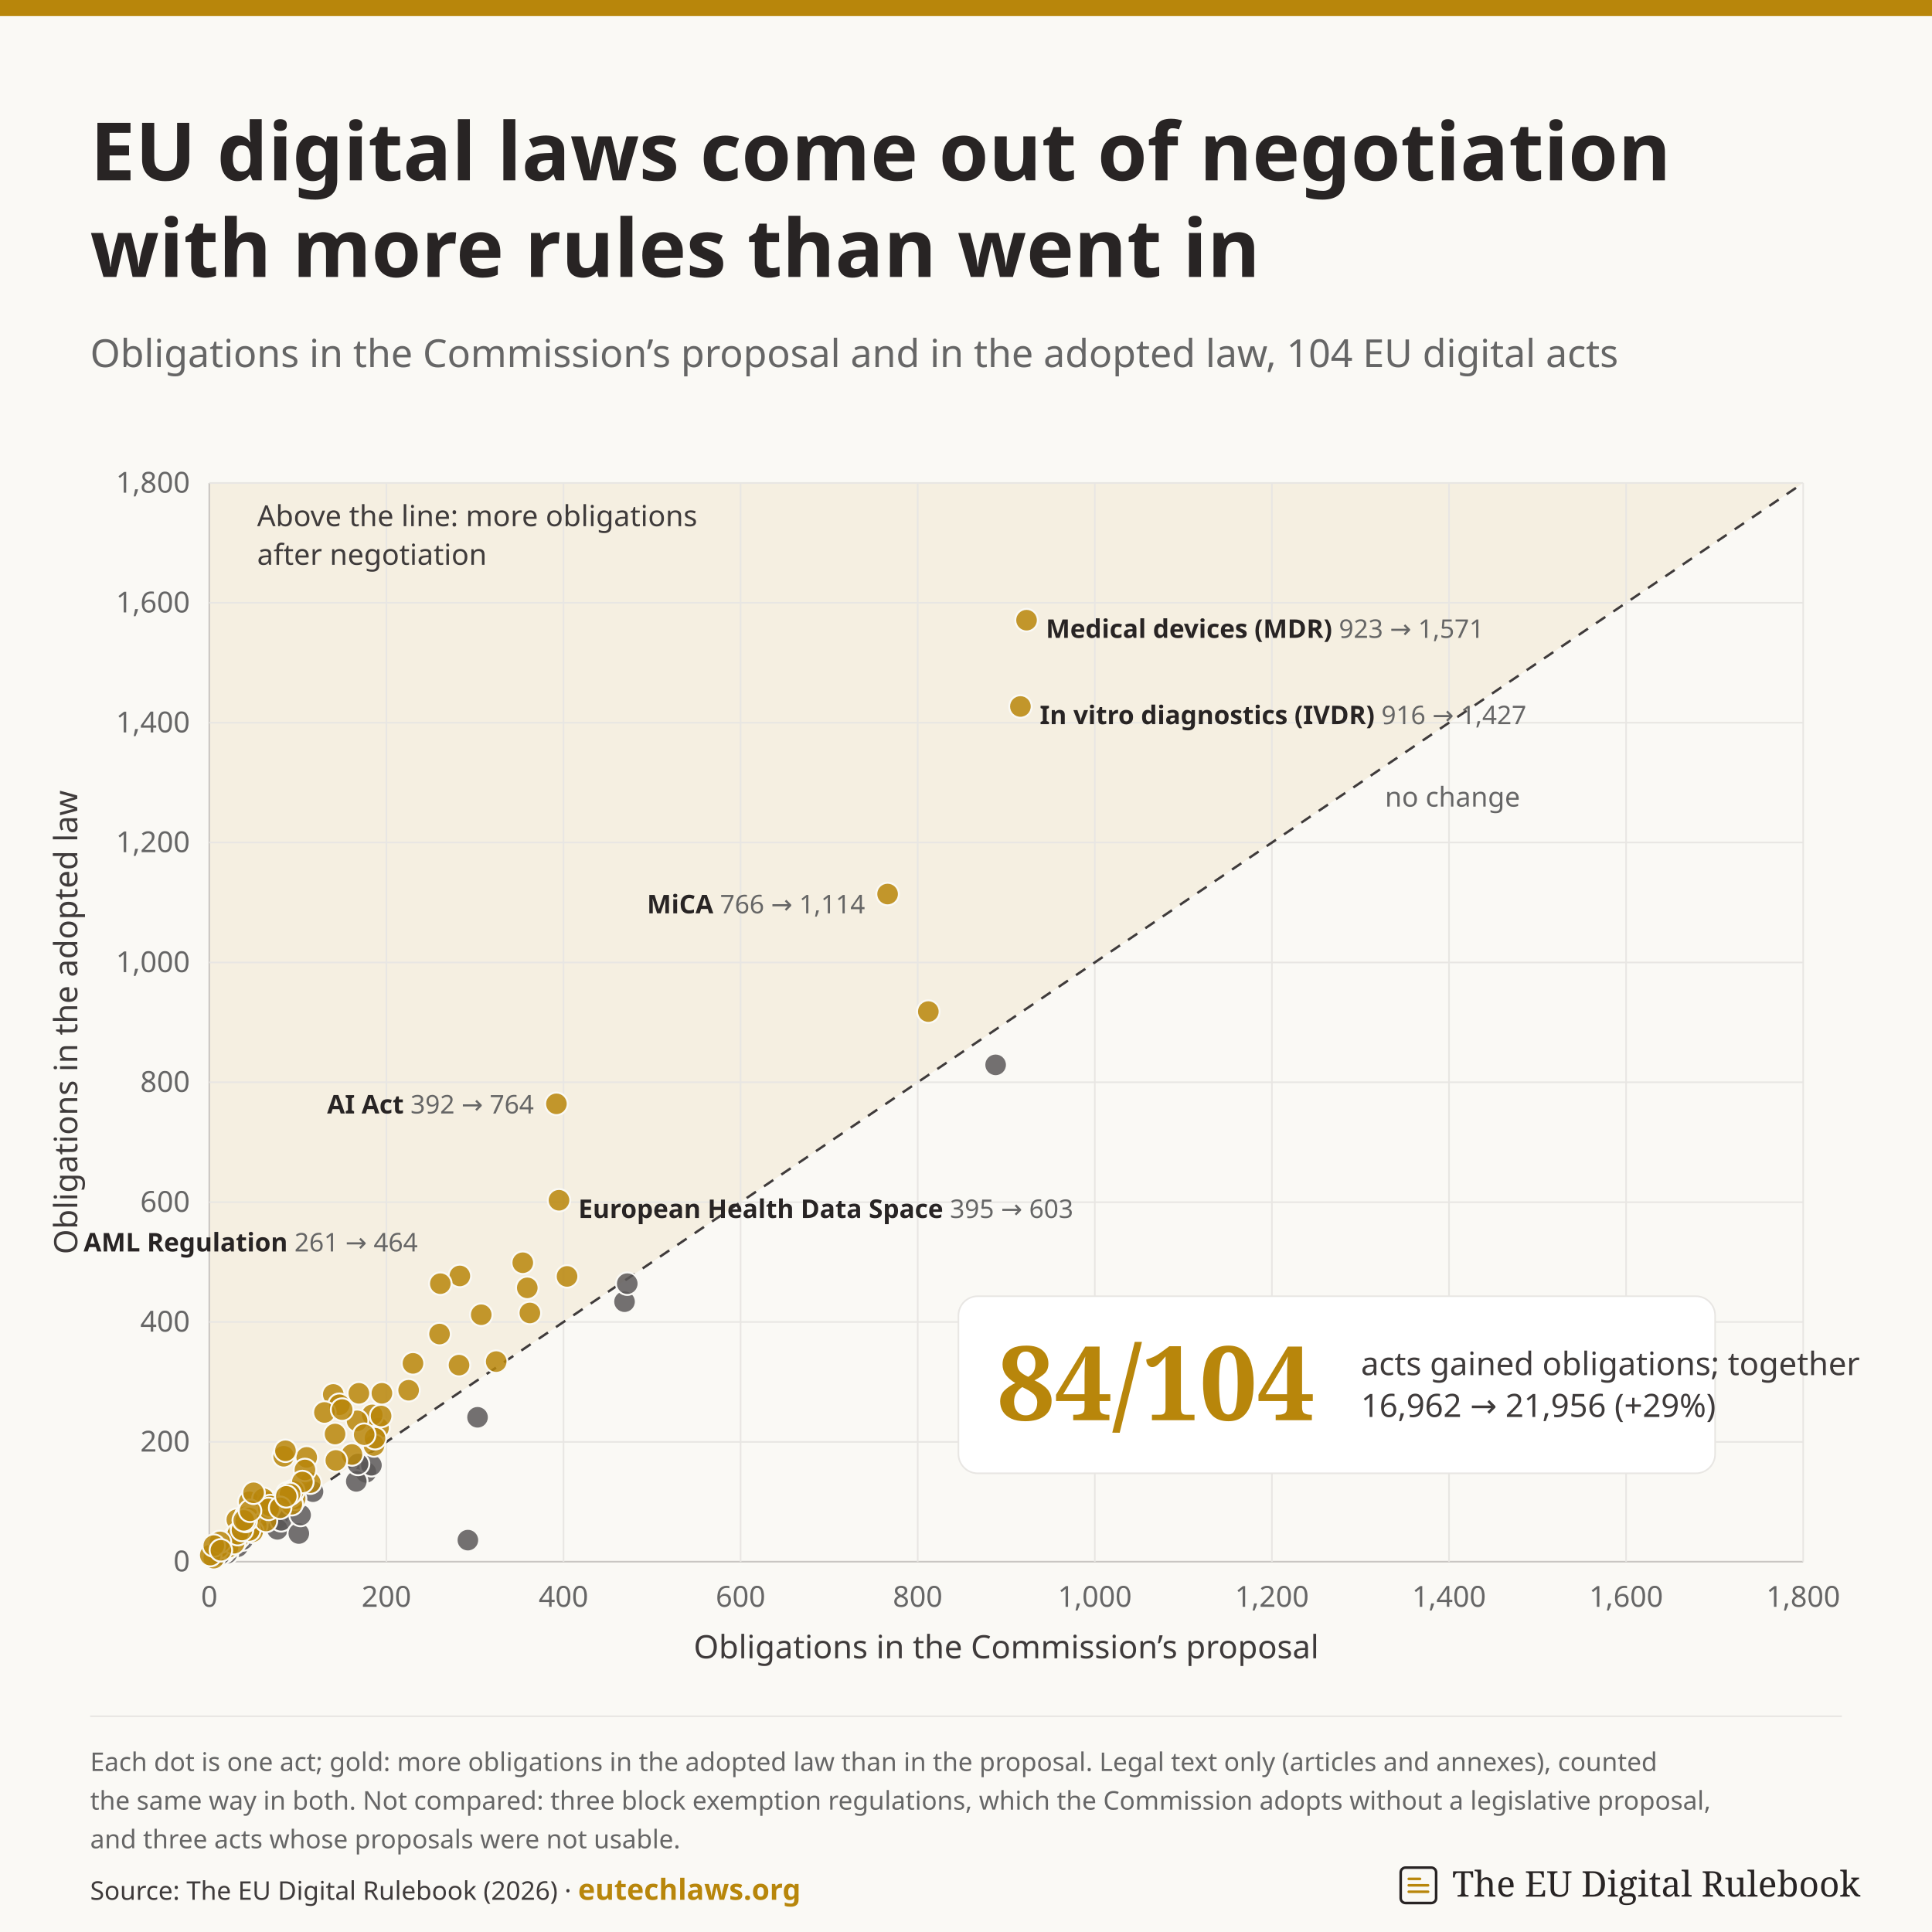
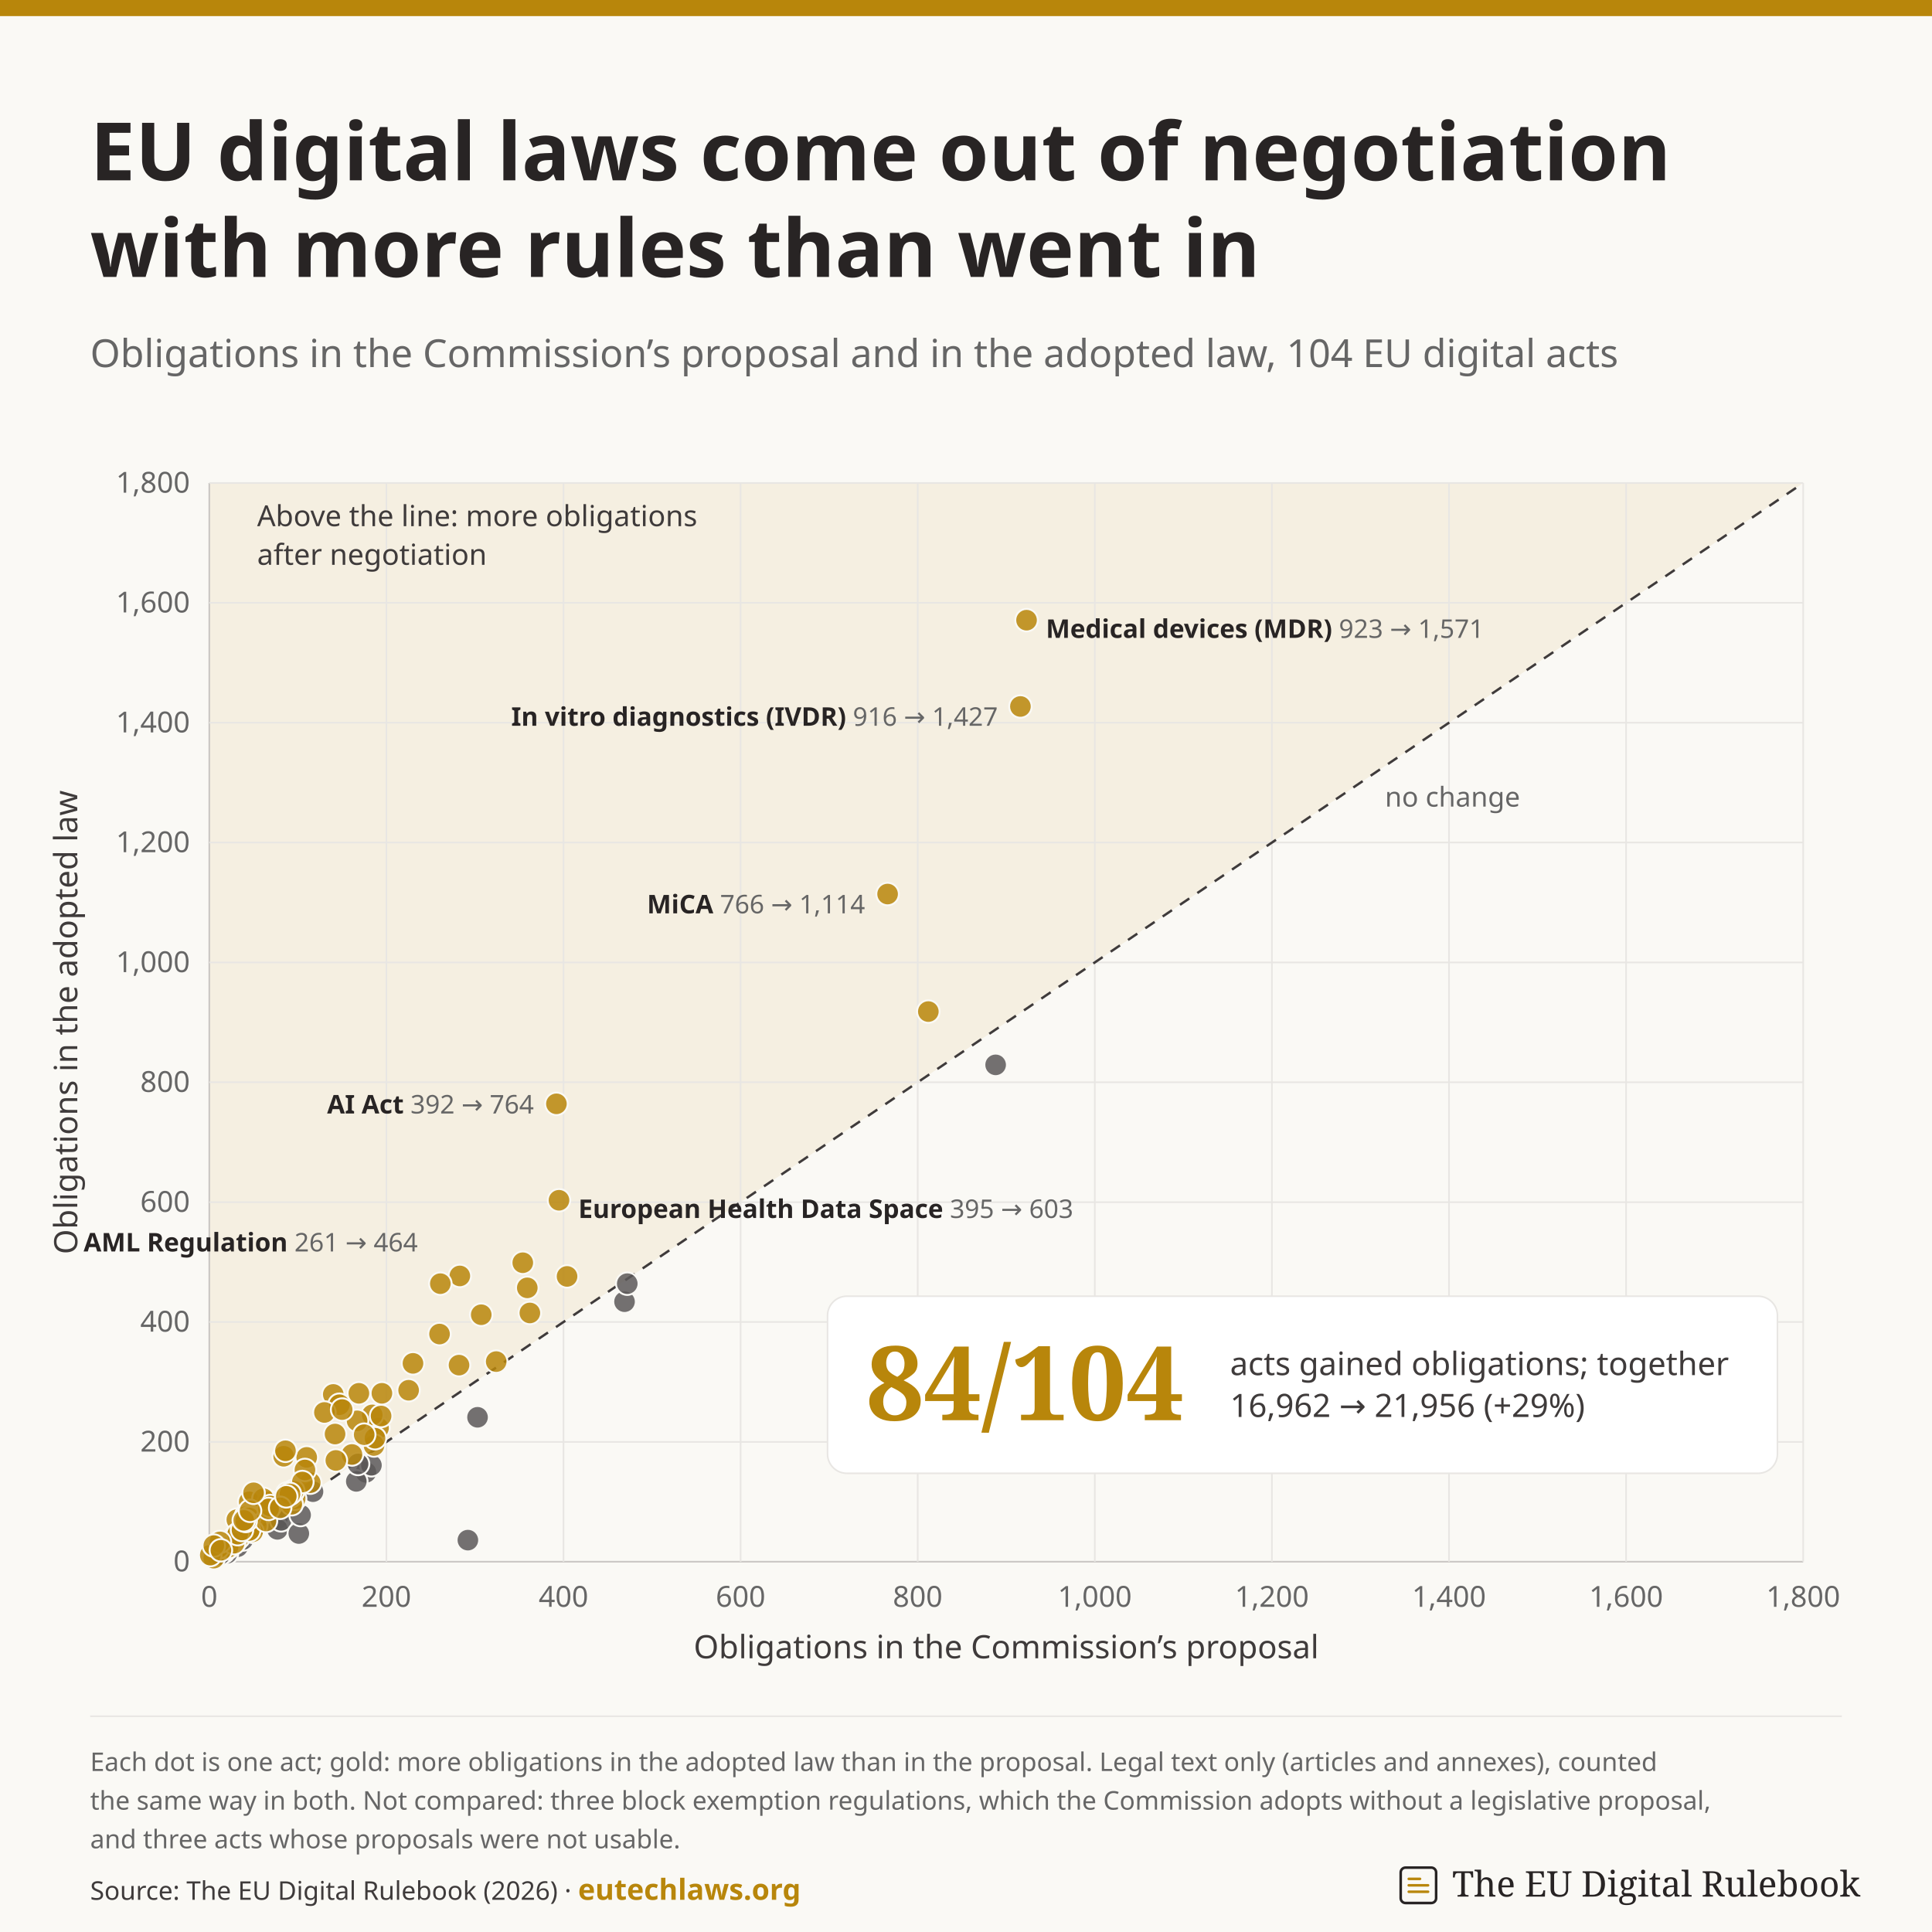
<svg xmlns="http://www.w3.org/2000/svg" viewBox="0 0 1200 1200" width="100%" role="img" aria-label="EU digital laws come out of negotiation with more rules than went in: 84 of 104 acts gained obligations, together from 16,962 to 21,956. Largest: Medical devices (MDR) 923 to 1571; In vitro diagnostics (IVDR) 916 to 1427; AI Act 392 to 764; MiCA 766 to 1114; European Health Data Space 395 to 603; AML Regulation 261 to 464">
  <rect width="1200" height="1200" fill="#FAF9F5" />
  <rect width="1200" height="10" fill="#B8860B" />
  <text x="56.0" y="112.0" text-anchor="start" font-family="DM Sans, sans-serif" font-size="50" font-weight="700" fill="#282424">EU digital laws come out of negotiation</text>
  <text x="56.0" y="172.0" text-anchor="start" font-family="DM Sans, sans-serif" font-size="50" font-weight="700" fill="#282424">with more rules than went in</text>
  <text x="56.0" y="228.0" text-anchor="start" font-family="DM Sans, sans-serif" font-size="24" font-weight="400" fill="#666666">Obligations in the Commission’s proposal and in the adopted law, 104 EU digital acts</text>
  <path d="M130.0,970.0 L130.0,300.0 L1120.0,300.0 Z" fill="#E3CF9C" fill-opacity="0.22" />
  <line x1="130" x2="1120" y1="970.0" y2="970.0" stroke="#C9C6C3" />
  <line x1="130.0" x2="130.0" y1="300" y2="970" stroke="#C9C6C3" />
  <text x="118.0" y="976.0" text-anchor="end" font-family="DM Sans, sans-serif" font-size="18" font-weight="400" fill="#666666">0</text>
  <text x="130.0" y="998.0" text-anchor="middle" font-family="DM Sans, sans-serif" font-size="18" font-weight="400" fill="#666666">0</text>
  <line x1="130" x2="1120" y1="895.6" y2="895.6" stroke="#E8E6E3" />
  <line x1="240.0" x2="240.0" y1="300" y2="970" stroke="#E8E6E3" />
  <text x="118.0" y="901.6" text-anchor="end" font-family="DM Sans, sans-serif" font-size="18" font-weight="400" fill="#666666">200</text>
  <text x="240.0" y="998.0" text-anchor="middle" font-family="DM Sans, sans-serif" font-size="18" font-weight="400" fill="#666666">200</text>
  <line x1="130" x2="1120" y1="821.1" y2="821.1" stroke="#E8E6E3" />
  <line x1="350.0" x2="350.0" y1="300" y2="970" stroke="#E8E6E3" />
  <text x="118.0" y="827.1" text-anchor="end" font-family="DM Sans, sans-serif" font-size="18" font-weight="400" fill="#666666">400</text>
  <text x="350.0" y="998.0" text-anchor="middle" font-family="DM Sans, sans-serif" font-size="18" font-weight="400" fill="#666666">400</text>
  <line x1="130" x2="1120" y1="746.7" y2="746.7" stroke="#E8E6E3" />
  <line x1="460.0" x2="460.0" y1="300" y2="970" stroke="#E8E6E3" />
  <text x="118.0" y="752.7" text-anchor="end" font-family="DM Sans, sans-serif" font-size="18" font-weight="400" fill="#666666">600</text>
  <text x="460.0" y="998.0" text-anchor="middle" font-family="DM Sans, sans-serif" font-size="18" font-weight="400" fill="#666666">600</text>
  <line x1="130" x2="1120" y1="672.2" y2="672.2" stroke="#E8E6E3" />
  <line x1="570.0" x2="570.0" y1="300" y2="970" stroke="#E8E6E3" />
  <text x="118.0" y="678.2" text-anchor="end" font-family="DM Sans, sans-serif" font-size="18" font-weight="400" fill="#666666">800</text>
  <text x="570.0" y="998.0" text-anchor="middle" font-family="DM Sans, sans-serif" font-size="18" font-weight="400" fill="#666666">800</text>
  <line x1="130" x2="1120" y1="597.8" y2="597.8" stroke="#E8E6E3" />
  <line x1="680.0" x2="680.0" y1="300" y2="970" stroke="#E8E6E3" />
  <text x="118.0" y="603.8" text-anchor="end" font-family="DM Sans, sans-serif" font-size="18" font-weight="400" fill="#666666">1,000</text>
  <text x="680.0" y="998.0" text-anchor="middle" font-family="DM Sans, sans-serif" font-size="18" font-weight="400" fill="#666666">1,000</text>
  <line x1="130" x2="1120" y1="523.3" y2="523.3" stroke="#E8E6E3" />
  <line x1="790.0" x2="790.0" y1="300" y2="970" stroke="#E8E6E3" />
  <text x="118.0" y="529.3" text-anchor="end" font-family="DM Sans, sans-serif" font-size="18" font-weight="400" fill="#666666">1,200</text>
  <text x="790.0" y="998.0" text-anchor="middle" font-family="DM Sans, sans-serif" font-size="18" font-weight="400" fill="#666666">1,200</text>
  <line x1="130" x2="1120" y1="448.9" y2="448.9" stroke="#E8E6E3" />
  <line x1="900.0" x2="900.0" y1="300" y2="970" stroke="#E8E6E3" />
  <text x="118.0" y="454.9" text-anchor="end" font-family="DM Sans, sans-serif" font-size="18" font-weight="400" fill="#666666">1,400</text>
  <text x="900.0" y="998.0" text-anchor="middle" font-family="DM Sans, sans-serif" font-size="18" font-weight="400" fill="#666666">1,400</text>
  <line x1="130" x2="1120" y1="374.4" y2="374.4" stroke="#E8E6E3" />
  <line x1="1010.0" x2="1010.0" y1="300" y2="970" stroke="#E8E6E3" />
  <text x="118.0" y="380.4" text-anchor="end" font-family="DM Sans, sans-serif" font-size="18" font-weight="400" fill="#666666">1,600</text>
  <text x="1010.0" y="998.0" text-anchor="middle" font-family="DM Sans, sans-serif" font-size="18" font-weight="400" fill="#666666">1,600</text>
  <line x1="130" x2="1120" y1="300.0" y2="300.0" stroke="#E8E6E3" />
  <line x1="1120.0" x2="1120.0" y1="300" y2="970" stroke="#E8E6E3" />
  <text x="118.0" y="306.0" text-anchor="end" font-family="DM Sans, sans-serif" font-size="18" font-weight="400" fill="#666666">1,800</text>
  <text x="1120.0" y="998.0" text-anchor="middle" font-family="DM Sans, sans-serif" font-size="18" font-weight="400" fill="#666666">1,800</text>
  <text x="625.0" y="1030.0" text-anchor="middle" font-family="DM Sans, sans-serif" font-size="20" font-weight="500" fill="#3F3B3B">Obligations in the Commission’s proposal</text>
  <text transform="translate(48,635.0) rotate(-90)" text-anchor="middle" font-family="DM Sans, sans-serif" font-size="20" font-weight="500" fill="#3F3B3B">Obligations in the adopted law</text>
  <line x1="130.0" y1="970.0" x2="1120.0" y2="300.0" stroke="#3F3B3B" stroke-width="1.5" stroke-dasharray="7 6" />
  <text x="902.2" y="501.0" text-anchor="middle" font-family="DM Sans, sans-serif" font-size="17" font-weight="400" fill="#666666">no change</text>
  <text x="159.7" y="326.8" text-anchor="start" font-family="DM Sans, sans-serif" font-size="18" font-weight="500" fill="#3F3B3B">Above the line: more obligations</text>
  <text x="159.7" y="350.8" text-anchor="start" font-family="DM Sans, sans-serif" font-size="18" font-weight="500" fill="#3F3B3B">after negotiation</text>
  <circle cx="172.3" cy="943.2" r="7" fill="#5C5858" fill-opacity="0.85" stroke="#FAF9F5" stroke-width="1.2" />
  <circle cx="147.6" cy="960.7" r="7" fill="#5C5858" fill-opacity="0.85" stroke="#FAF9F5" stroke-width="1.2" />
  <circle cx="172.3" cy="949.9" r="7" fill="#5C5858" fill-opacity="0.85" stroke="#FAF9F5" stroke-width="1.2" />
  <circle cx="194.4" cy="926.5" r="7" fill="#5C5858" fill-opacity="0.85" stroke="#FAF9F5" stroke-width="1.2" />
  <circle cx="290.6" cy="956.6" r="7" fill="#5C5858" fill-opacity="0.85" stroke="#FAF9F5" stroke-width="1.2" />
  <circle cx="387.9" cy="808.5" r="7" fill="#5C5858" fill-opacity="0.85" stroke="#FAF9F5" stroke-width="1.2" />
  <circle cx="227.3" cy="914.5" r="7" fill="#5C5858" fill-opacity="0.85" stroke="#FAF9F5" stroke-width="1.2" />
  <circle cx="618.4" cy="661.4" r="7" fill="#5C5858" fill-opacity="0.85" stroke="#FAF9F5" stroke-width="1.2" />
  <circle cx="230.7" cy="910.1" r="7" fill="#5C5858" fill-opacity="0.85" stroke="#FAF9F5" stroke-width="1.2" />
  <circle cx="389.6" cy="797.3" r="7" fill="#5C5858" fill-opacity="0.85" stroke="#FAF9F5" stroke-width="1.2" />
  <circle cx="174.6" cy="944.3" r="7" fill="#5C5858" fill-opacity="0.85" stroke="#FAF9F5" stroke-width="1.2" />
  <circle cx="141.0" cy="964.8" r="7" fill="#5C5858" fill-opacity="0.85" stroke="#FAF9F5" stroke-width="1.2" />
  <circle cx="296.6" cy="880.3" r="7" fill="#5C5858" fill-opacity="0.85" stroke="#FAF9F5" stroke-width="1.2" />
  <circle cx="185.6" cy="952.5" r="7" fill="#5C5858" fill-opacity="0.85" stroke="#FAF9F5" stroke-width="1.2" />
  <circle cx="138.8" cy="964.0" r="7" fill="#5C5858" fill-opacity="0.85" stroke="#FAF9F5" stroke-width="1.2" />
  <circle cx="136.6" cy="965.5" r="7" fill="#5C5858" fill-opacity="0.85" stroke="#FAF9F5" stroke-width="1.2" />
  <circle cx="150.9" cy="956.2" r="7" fill="#5C5858" fill-opacity="0.85" stroke="#FAF9F5" stroke-width="1.2" />
  <circle cx="221.3" cy="920.1" r="7" fill="#5C5858" fill-opacity="0.85" stroke="#FAF9F5" stroke-width="1.2" />
  <circle cx="186.7" cy="941.0" r="7" fill="#5C5858" fill-opacity="0.85" stroke="#FAF9F5" stroke-width="1.2" />
  <circle cx="222.4" cy="909.3" r="7" fill="#5C5858" fill-opacity="0.85" stroke="#FAF9F5" stroke-width="1.2" />
  <circle cx="132.8" cy="967.8" r="7" fill="#B8860B" fill-opacity="0.85" stroke="#FAF9F5" stroke-width="1.2" />
  <circle cx="135.5" cy="960.3" r="7" fill="#B8860B" fill-opacity="0.85" stroke="#FAF9F5" stroke-width="1.2" />
  <circle cx="146.5" cy="957.0" r="7" fill="#B8860B" fill-opacity="0.85" stroke="#FAF9F5" stroke-width="1.2" />
  <circle cx="145.4" cy="957.7" r="7" fill="#B8860B" fill-opacity="0.85" stroke="#FAF9F5" stroke-width="1.2" />
  <circle cx="141.6" cy="961.4" r="7" fill="#B8860B" fill-opacity="0.85" stroke="#FAF9F5" stroke-width="1.2" />
  <circle cx="144.8" cy="957.0" r="7" fill="#B8860B" fill-opacity="0.85" stroke="#FAF9F5" stroke-width="1.2" />
  <circle cx="151.4" cy="951.8" r="7" fill="#B8860B" fill-opacity="0.85" stroke="#FAF9F5" stroke-width="1.2" />
  <circle cx="148.2" cy="955.1" r="7" fill="#B8860B" fill-opacity="0.85" stroke="#FAF9F5" stroke-width="1.2" />
  <circle cx="285.1" cy="847.9" r="7" fill="#B8860B" fill-opacity="0.85" stroke="#FAF9F5" stroke-width="1.2" />
  <circle cx="183.3" cy="930.9" r="7" fill="#B8860B" fill-opacity="0.85" stroke="#FAF9F5" stroke-width="1.2" />
  <circle cx="180.6" cy="929.4" r="7" fill="#B8860B" fill-opacity="0.85" stroke="#FAF9F5" stroke-width="1.2" />
  <circle cx="329.1" cy="815.5" r="7" fill="#B8860B" fill-opacity="0.85" stroke="#FAF9F5" stroke-width="1.2" />
  <circle cx="235.1" cy="887.0" r="7" fill="#B8860B" fill-opacity="0.85" stroke="#FAF9F5" stroke-width="1.2" />
  <circle cx="218.6" cy="903.4" r="7" fill="#B8860B" fill-opacity="0.85" stroke="#FAF9F5" stroke-width="1.2" />
  <circle cx="327.5" cy="799.9" r="7" fill="#B8860B" fill-opacity="0.85" stroke="#FAF9F5" stroke-width="1.2" />
  <circle cx="159.2" cy="947.7" r="7" fill="#B8860B" fill-opacity="0.85" stroke="#FAF9F5" stroke-width="1.2" />
  <circle cx="156.9" cy="951.4" r="7" fill="#B8860B" fill-opacity="0.85" stroke="#FAF9F5" stroke-width="1.2" />
  <circle cx="145.9" cy="954.7" r="7" fill="#B8860B" fill-opacity="0.85" stroke="#FAF9F5" stroke-width="1.2" />
  <circle cx="141.6" cy="961.1" r="7" fill="#B8860B" fill-opacity="0.85" stroke="#FAF9F5" stroke-width="1.2" />
  <circle cx="154.8" cy="932.8" r="7" fill="#B8860B" fill-opacity="0.85" stroke="#FAF9F5" stroke-width="1.2" />
  <circle cx="135.5" cy="961.4" r="7" fill="#B8860B" fill-opacity="0.85" stroke="#FAF9F5" stroke-width="1.2" />
  <circle cx="256.5" cy="846.8" r="7" fill="#B8860B" fill-opacity="0.85" stroke="#FAF9F5" stroke-width="1.2" />
  <circle cx="192.7" cy="920.9" r="7" fill="#B8860B" fill-opacity="0.85" stroke="#FAF9F5" stroke-width="1.2" />
  <circle cx="273.0" cy="828.6" r="7" fill="#B8860B" fill-opacity="0.85" stroke="#FAF9F5" stroke-width="1.2" />
  <circle cx="145.4" cy="958.5" r="7" fill="#B8860B" fill-opacity="0.85" stroke="#FAF9F5" stroke-width="1.2" />
  <circle cx="147.1" cy="943.9" r="7" fill="#B8860B" fill-opacity="0.85" stroke="#FAF9F5" stroke-width="1.2" />
  <circle cx="154.8" cy="950.6" r="7" fill="#B8860B" fill-opacity="0.85" stroke="#FAF9F5" stroke-width="1.2" />
  <circle cx="232.3" cy="897.8" r="7" fill="#B8860B" fill-opacity="0.85" stroke="#FAF9F5" stroke-width="1.2" />
  <circle cx="231.2" cy="878.8" r="7" fill="#B8860B" fill-opacity="0.85" stroke="#FAF9F5" stroke-width="1.2" />
  <circle cx="181.2" cy="934.3" r="7" fill="#B8860B" fill-opacity="0.85" stroke="#FAF9F5" stroke-width="1.2" />
  <circle cx="153.1" cy="941.0" r="7" fill="#B8860B" fill-opacity="0.85" stroke="#FAF9F5" stroke-width="1.2" />
  <circle cx="182.2" cy="926.1" r="7" fill="#B8860B" fill-opacity="0.85" stroke="#FAF9F5" stroke-width="1.2" />
  <circle cx="130.6" cy="965.9" r="7" fill="#B8860B" fill-opacity="0.85" stroke="#FAF9F5" stroke-width="1.2" />
  <circle cx="176.2" cy="904.5" r="7" fill="#B8860B" fill-opacity="0.85" stroke="#FAF9F5" stroke-width="1.2" />
  <circle cx="551.3" cy="555.3" r="7" fill="#B8860B" fill-opacity="0.85" stroke="#FAF9F5" stroke-width="1.2" />
  <circle cx="298.9" cy="816.6" r="7" fill="#B8860B" fill-opacity="0.85" stroke="#FAF9F5" stroke-width="1.2" />
  <circle cx="208.1" cy="890.7" r="7" fill="#B8860B" fill-opacity="0.85" stroke="#FAF9F5" stroke-width="1.2" />
  <circle cx="207.0" cy="866.1" r="7" fill="#B8860B" fill-opacity="0.85" stroke="#FAF9F5" stroke-width="1.2" />
  <circle cx="285.6" cy="792.5" r="7" fill="#B8860B" fill-opacity="0.85" stroke="#FAF9F5" stroke-width="1.2" />
  <circle cx="253.8" cy="863.5" r="7" fill="#B8860B" fill-opacity="0.85" stroke="#FAF9F5" stroke-width="1.2" />
  <circle cx="345.6" cy="685.6" r="7" fill="#B8860B" fill-opacity="0.85" stroke="#FAF9F5" stroke-width="1.2" />
  <circle cx="576.6" cy="628.3" r="7" fill="#B8860B" fill-opacity="0.85" stroke="#FAF9F5" stroke-width="1.2" />
  <circle cx="190.5" cy="905.2" r="7" fill="#B8860B" fill-opacity="0.85" stroke="#FAF9F5" stroke-width="1.2" />
  <circle cx="236.7" cy="879.5" r="7" fill="#B8860B" fill-opacity="0.85" stroke="#FAF9F5" stroke-width="1.2" />
  <circle cx="273.5" cy="797.3" r="7" fill="#B8860B" fill-opacity="0.85" stroke="#FAF9F5" stroke-width="1.2" />
  <circle cx="178.4" cy="928.3" r="7" fill="#B8860B" fill-opacity="0.85" stroke="#FAF9F5" stroke-width="1.2" />
  <circle cx="177.3" cy="901.1" r="7" fill="#B8860B" fill-opacity="0.85" stroke="#FAF9F5" stroke-width="1.2" />
  <circle cx="166.8" cy="932.8" r="7" fill="#B8860B" fill-opacity="0.85" stroke="#FAF9F5" stroke-width="1.2" />
  <circle cx="221.8" cy="882.5" r="7" fill="#B8860B" fill-opacity="0.85" stroke="#FAF9F5" stroke-width="1.2" />
  <circle cx="210.8" cy="872.5" r="7" fill="#B8860B" fill-opacity="0.85" stroke="#FAF9F5" stroke-width="1.2" />
  <circle cx="232.9" cy="893.3" r="7" fill="#B8860B" fill-opacity="0.85" stroke="#FAF9F5" stroke-width="1.2" />
  <circle cx="347.2" cy="745.5" r="7" fill="#B8860B" fill-opacity="0.85" stroke="#FAF9F5" stroke-width="1.2" />
  <circle cx="324.7" cy="784.3" r="7" fill="#B8860B" fill-opacity="0.85" stroke="#FAF9F5" stroke-width="1.2" />
  <circle cx="189.4" cy="913.0" r="7" fill="#B8860B" fill-opacity="0.85" stroke="#FAF9F5" stroke-width="1.2" />
  <circle cx="147.6" cy="952.9" r="7" fill="#B8860B" fill-opacity="0.85" stroke="#FAF9F5" stroke-width="1.2" />
  <circle cx="178.4" cy="927.6" r="7" fill="#B8860B" fill-opacity="0.85" stroke="#FAF9F5" stroke-width="1.2" />
  <circle cx="152.6" cy="942.1" r="7" fill="#B8860B" fill-opacity="0.85" stroke="#FAF9F5" stroke-width="1.2" />
  <circle cx="187.8" cy="920.5" r="7" fill="#B8860B" fill-opacity="0.85" stroke="#FAF9F5" stroke-width="1.2" />
  <circle cx="352.2" cy="792.8" r="7" fill="#B8860B" fill-opacity="0.85" stroke="#FAF9F5" stroke-width="1.2" />
  <circle cx="154.8" cy="942.8" r="7" fill="#B8860B" fill-opacity="0.85" stroke="#FAF9F5" stroke-width="1.2" />
  <circle cx="308.2" cy="845.7" r="7" fill="#B8860B" fill-opacity="0.85" stroke="#FAF9F5" stroke-width="1.2" />
  <circle cx="136.6" cy="957.7" r="7" fill="#B8860B" fill-opacity="0.85" stroke="#FAF9F5" stroke-width="1.2" />
  <circle cx="132.8" cy="960.0" r="7" fill="#B8860B" fill-opacity="0.85" stroke="#FAF9F5" stroke-width="1.2" />
  <circle cx="150.3" cy="950.3" r="7" fill="#B8860B" fill-opacity="0.85" stroke="#FAF9F5" stroke-width="1.2" />
  <circle cx="165.2" cy="944.7" r="7" fill="#B8860B" fill-opacity="0.85" stroke="#FAF9F5" stroke-width="1.2" />
  <circle cx="152.6" cy="944.7" r="7" fill="#B8860B" fill-opacity="0.85" stroke="#FAF9F5" stroke-width="1.2" />
  <circle cx="137.2" cy="962.9" r="7" fill="#B8860B" fill-opacity="0.85" stroke="#FAF9F5" stroke-width="1.2" />
  <circle cx="201.5" cy="877.3" r="7" fill="#B8860B" fill-opacity="0.85" stroke="#FAF9F5" stroke-width="1.2" />
  <circle cx="208.6" cy="907.1" r="7" fill="#B8860B" fill-opacity="0.85" stroke="#FAF9F5" stroke-width="1.2" />
  <circle cx="163.6" cy="930.9" r="7" fill="#B8860B" fill-opacity="0.85" stroke="#FAF9F5" stroke-width="1.2" />
  <circle cx="167.9" cy="935.4" r="7" fill="#B8860B" fill-opacity="0.85" stroke="#FAF9F5" stroke-width="1.2" />
  <circle cx="151.4" cy="944.3" r="7" fill="#B8860B" fill-opacity="0.85" stroke="#FAF9F5" stroke-width="1.2" />
  <circle cx="166.8" cy="937.2" r="7" fill="#B8860B" fill-opacity="0.85" stroke="#FAF9F5" stroke-width="1.2" />
  <circle cx="180.1" cy="927.9" r="7" fill="#B8860B" fill-opacity="0.85" stroke="#FAF9F5" stroke-width="1.2" />
  <circle cx="237.2" cy="865.4" r="7" fill="#B8860B" fill-opacity="0.85" stroke="#FAF9F5" stroke-width="1.2" />
  <circle cx="155.3" cy="938.4" r="7" fill="#B8860B" fill-opacity="0.85" stroke="#FAF9F5" stroke-width="1.2" />
  <circle cx="174.0" cy="936.5" r="7" fill="#B8860B" fill-opacity="0.85" stroke="#FAF9F5" stroke-width="1.2" />
  <circle cx="177.8" cy="929.4" r="7" fill="#B8860B" fill-opacity="0.85" stroke="#FAF9F5" stroke-width="1.2" />
  <circle cx="226.2" cy="891.1" r="7" fill="#B8860B" fill-opacity="0.85" stroke="#FAF9F5" stroke-width="1.2" />
  <circle cx="637.6" cy="385.2" r="7" fill="#B8860B" fill-opacity="0.85" stroke="#FAF9F5" stroke-width="1.2" />
  <circle cx="633.8" cy="438.8" r="7" fill="#B8860B" fill-opacity="0.85" stroke="#FAF9F5" stroke-width="1.2" />
  <circle cx="157.5" cy="927.2" r="7" fill="#B8860B" fill-opacity="0.85" stroke="#FAF9F5" stroke-width="1.2" />
  <circle cx="212.5" cy="875.5" r="7" fill="#B8860B" fill-opacity="0.85" stroke="#FAF9F5" stroke-width="1.2" />
  <circle cx="222.9" cy="865.4" r="7" fill="#B8860B" fill-opacity="0.85" stroke="#FAF9F5" stroke-width="1.2" />
  <text x="649.6" y="396.2" text-anchor="start" font-family="DM Sans, sans-serif" font-size="16" font-weight="600" fill="#282424">Medical devices (MDR) <tspan fill="#666666" font-weight="400">923 → 1,571</tspan>
  </text>
-   <text x="645.8" y="449.8" text-anchor="start" font-family="DM Sans, sans-serif" font-size="16" font-weight="600" fill="#282424">In vitro diagnostics (IVDR) <tspan fill="#666666" font-weight="400">916 → 1,427</tspan>
+   <text x="619.8" y="450.8" text-anchor="end" font-family="DM Sans, sans-serif" font-size="16" font-weight="600" fill="#282424">In vitro diagnostics (IVDR) <tspan fill="#666666" font-weight="400">916 → 1,427</tspan>
  </text>
  <text x="331.6" y="691.6" text-anchor="end" font-family="DM Sans, sans-serif" font-size="16" font-weight="600" fill="#282424">AI Act <tspan fill="#666666" font-weight="400">392 → 764</tspan>
  </text>
  <text x="537.3" y="567.3" text-anchor="end" font-family="DM Sans, sans-serif" font-size="16" font-weight="600" fill="#282424">MiCA <tspan fill="#666666" font-weight="400">766 → 1,114</tspan>
  </text>
  <text x="359.2" y="756.5" text-anchor="start" font-family="DM Sans, sans-serif" font-size="16" font-weight="600" fill="#282424">European Health Data Space <tspan fill="#666666" font-weight="400">395 → 603</tspan>
  </text>
  <text x="259.5" y="777.3" text-anchor="end" font-family="DM Sans, sans-serif" font-size="16" font-weight="600" fill="#282424">AML Regulation <tspan fill="#666666" font-weight="400">261 → 464</tspan>
  </text>
-   <rect x="595.3" y="805.1" width="470" height="110" rx="12" fill="#FFFFFF" stroke="#E8E6E3" />
-   <text x="619.3" y="882.1" text-anchor="start" font-family="'Source Serif 4', Georgia, serif" font-size="64" font-weight="700" fill="#B8860B">84/104</text>
-   <text x="845.3" y="854.1" text-anchor="start" font-family="DM Sans, sans-serif" font-size="20" font-weight="400" fill="#3F3B3B">acts gained obligations; together</text>
-   <text x="845.3" y="880.1" text-anchor="start" font-family="DM Sans, sans-serif" font-size="20" font-weight="400" fill="#3F3B3B">16,962 → 21,956 (+29%)</text>
+   <rect x="514" y="805.1" width="590" height="110" rx="12" fill="#FFFFFF" stroke="#E8E6E3" />
+   <text x="538.0" y="882.1" text-anchor="start" font-family="'Source Serif 4', Georgia, serif" font-size="64" font-weight="700" fill="#B8860B">84/104</text>
+   <text x="764.0" y="854.1" text-anchor="start" font-family="DM Sans, sans-serif" font-size="20" font-weight="400" fill="#3F3B3B">acts gained obligations; together</text>
+   <text x="764.0" y="880.1" text-anchor="start" font-family="DM Sans, sans-serif" font-size="20" font-weight="400" fill="#3F3B3B">16,962 → 21,956 (+29%)</text>
  <line x1="56" x2="1144" y1="1066" y2="1066" stroke="#E8E6E3" />
  <text x="56.0" y="1100.0" text-anchor="start" font-family="DM Sans, sans-serif" font-size="16" font-weight="400" fill="#666666">Each dot is one act; gold: more obligations in the adopted law than in the proposal. Legal text only (articles and annexes), counted</text>
  <text x="56.0" y="1124.0" text-anchor="start" font-family="DM Sans, sans-serif" font-size="16" font-weight="400" fill="#666666">the same way in both. Not compared: three block exemption regulations, which the Commission adopts without a legislative proposal,</text>
  <text x="56.0" y="1148.0" text-anchor="start" font-family="DM Sans, sans-serif" font-size="16" font-weight="400" fill="#666666">and three acts whose proposals were not usable.</text>
  <g transform="translate(870,1160)">
    <rect x="0" y="0" width="22" height="22" rx="3" fill="none" stroke="#282424" stroke-width="1.6" />
    <path d="M5 15h12M5 11h12M5 7h7" stroke="#B8860B" stroke-width="1.6" stroke-linecap="round" />
  </g>
  <text x="902.0" y="1178.0" text-anchor="start" font-family="'Source Serif 4', Georgia, serif" font-size="22" font-weight="400" fill="#282424">The EU Digital Rulebook</text>
  <text x="56.0" y="1180.0" text-anchor="start" font-family="DM Sans, sans-serif" font-size="16" font-weight="500" fill="#3F3B3B">Source: The EU Digital Rulebook (2026) · <tspan fill="#B8860B" font-weight="700" font-size="18">eutechlaws.org</tspan>
  </text>
</svg>
